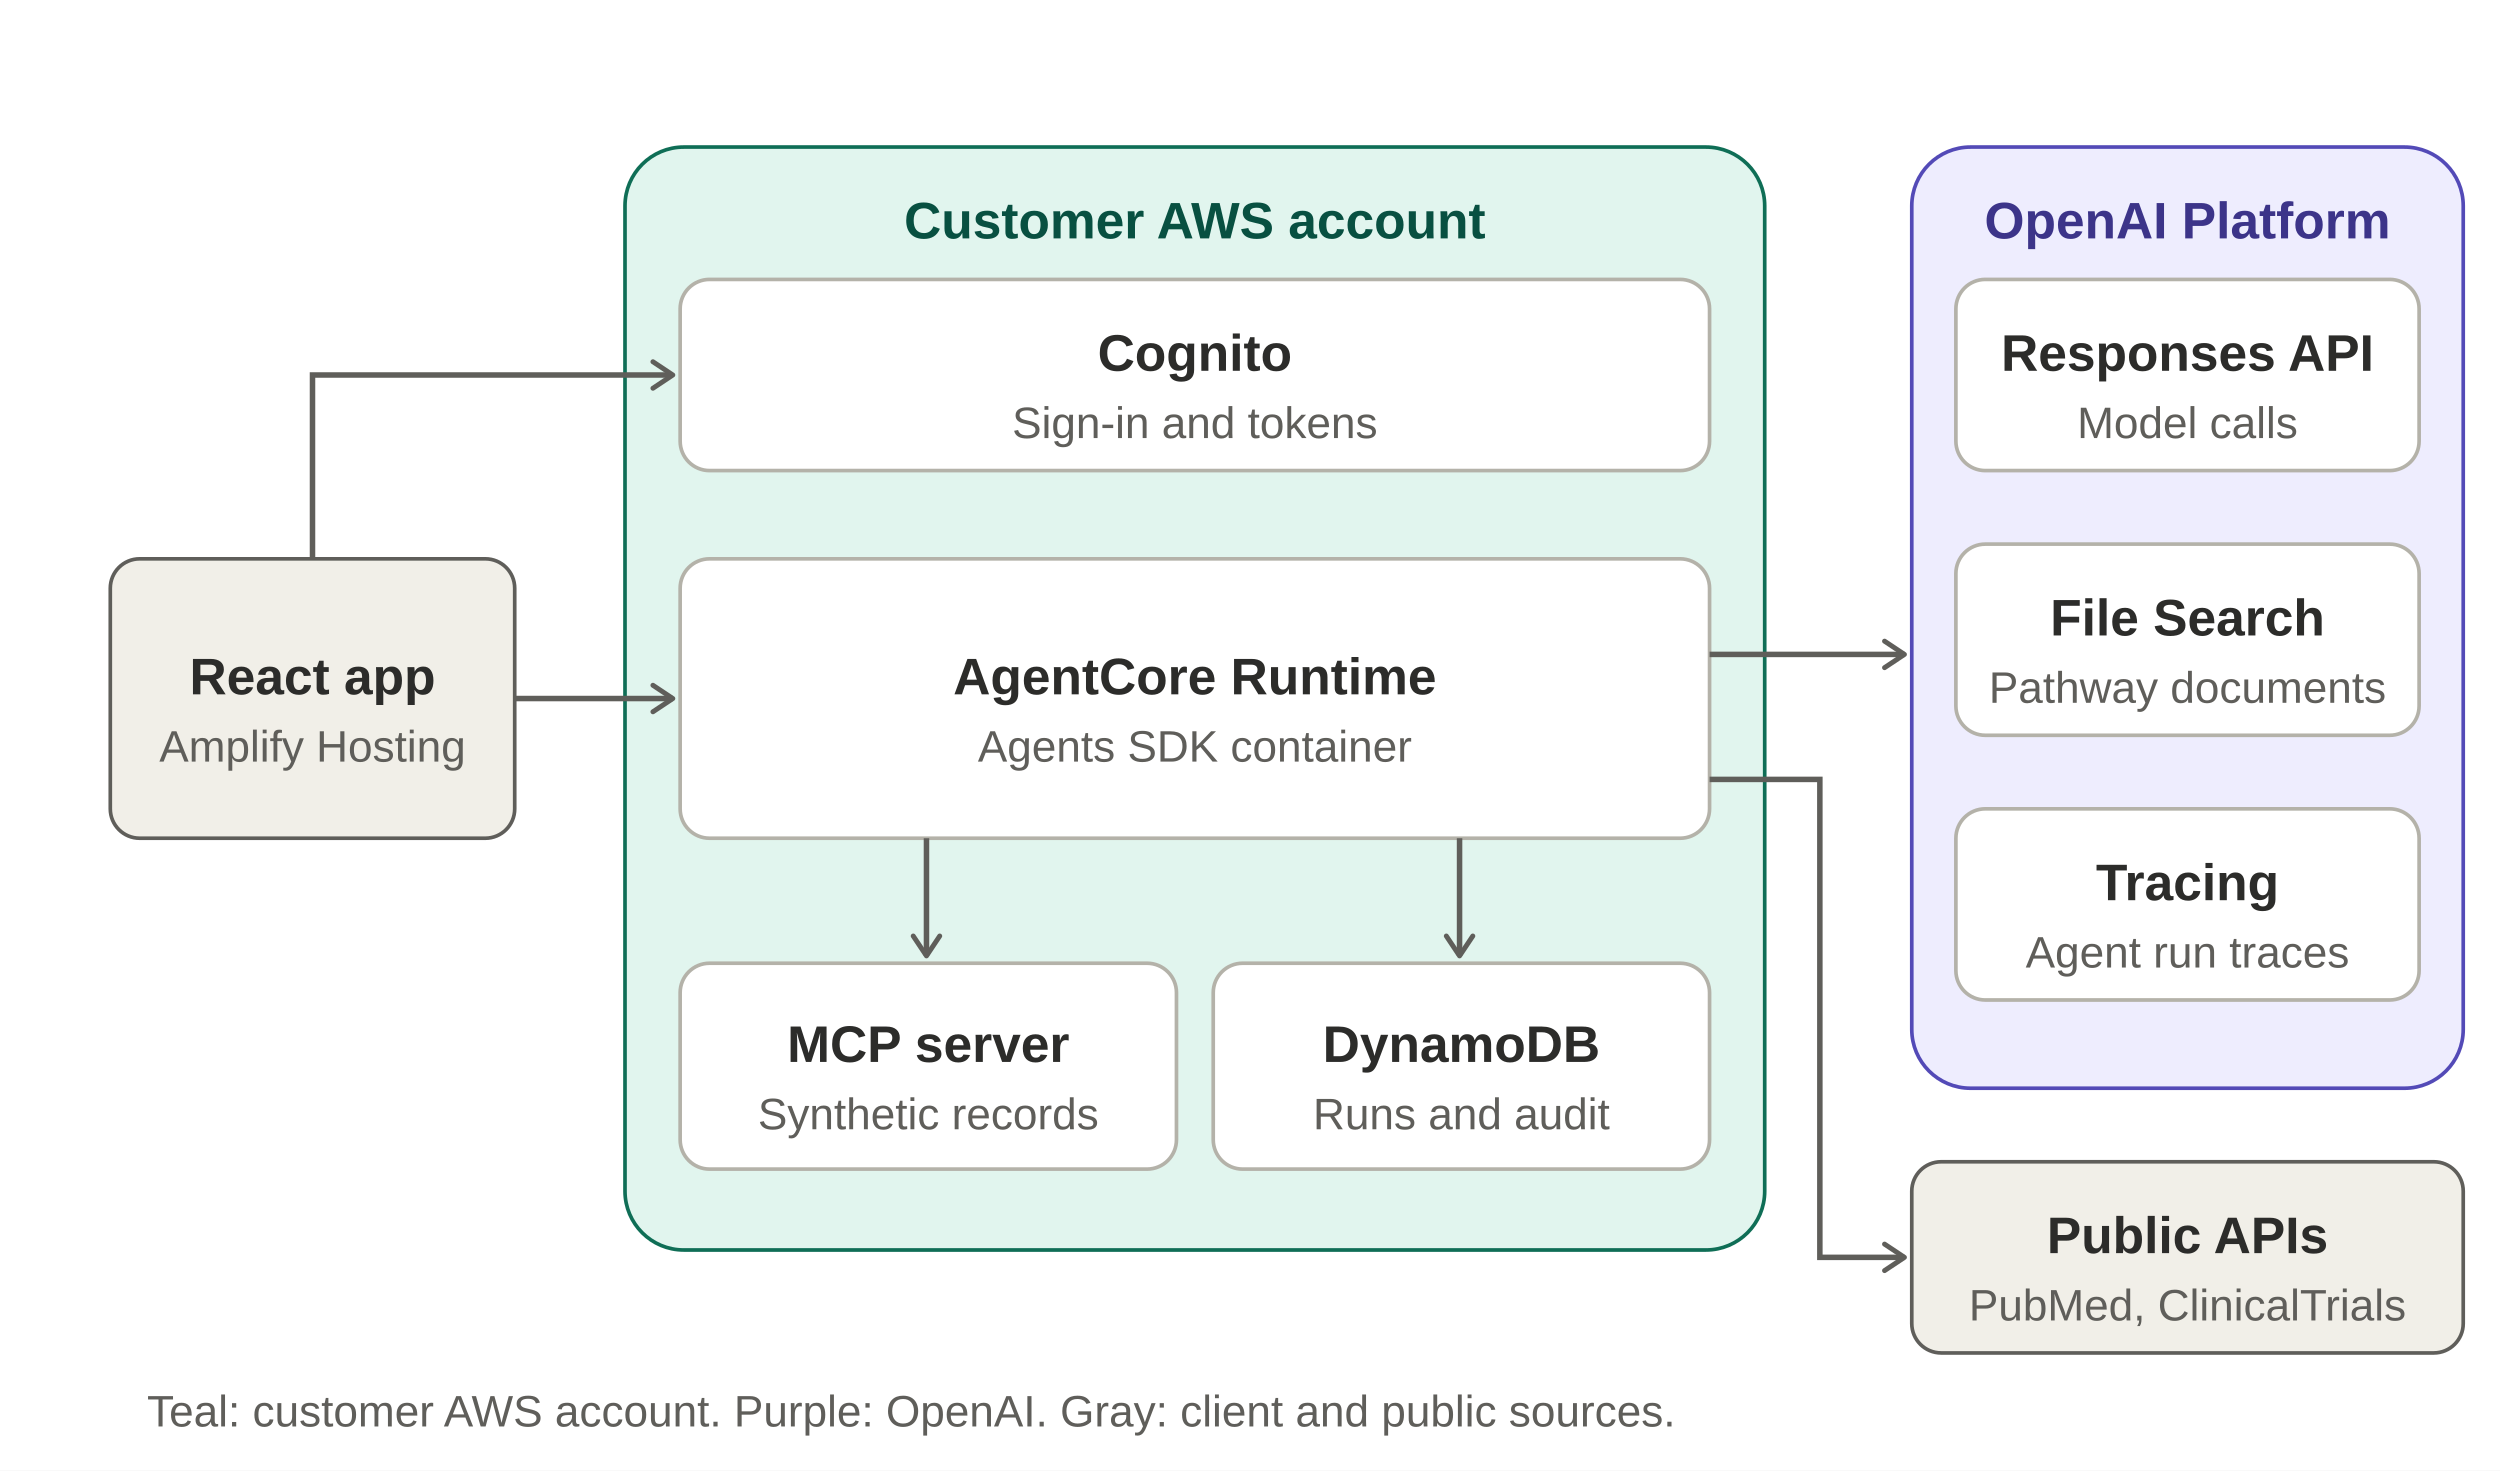
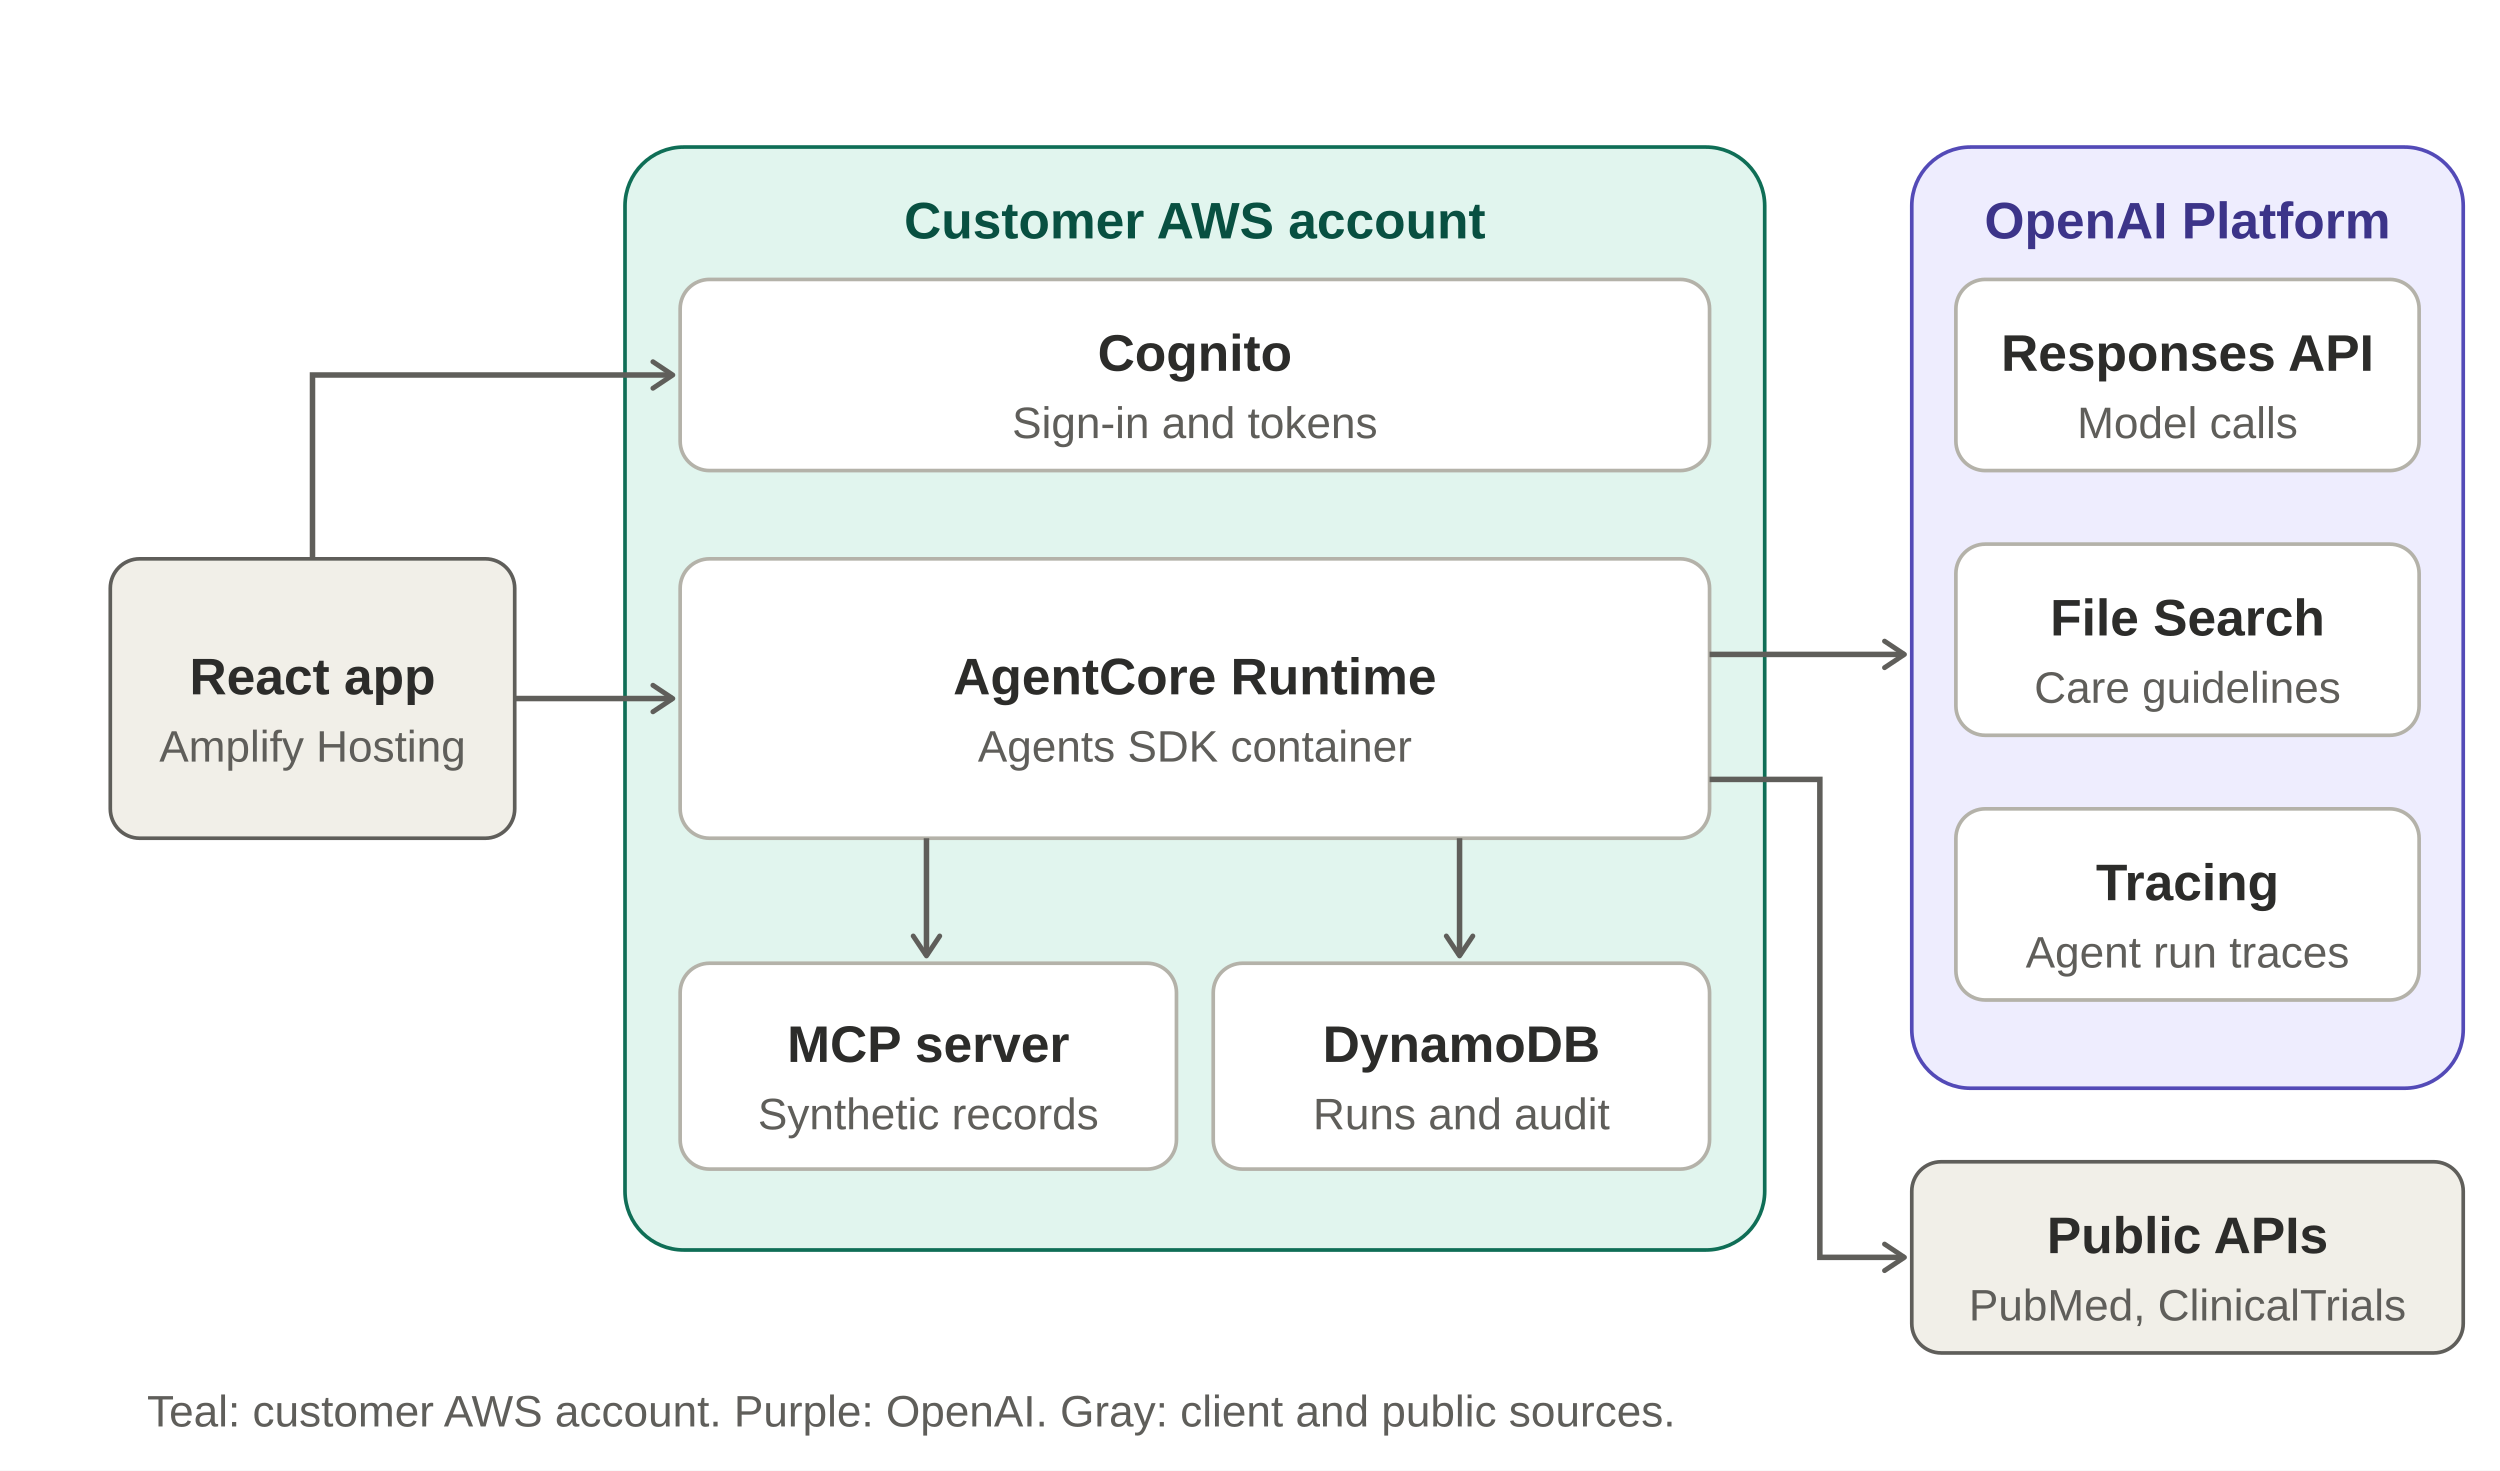
<svg xmlns="http://www.w3.org/2000/svg" viewBox="0 0 680 400" font-family="Arial, Helvetica, sans-serif">
  <defs>
    <marker id="a" viewBox="0 0 10 10" refX="8" refY="5" markerWidth="6" markerHeight="6" orient="auto-start-reverse">
      <path d="M2 1L8 5L2 9" fill="none" stroke="#5F5E5A" stroke-width="1.5" stroke-linecap="round" stroke-linejoin="round" />
    </marker>
  </defs>
  <rect width="680" height="400" fill="#FFFFFF" />
  <rect x="30" y="152" width="110" height="76" rx="8" fill="#F1EFE8" stroke="#5F5E5A" stroke-width="1" />
  <text x="85.0" y="184.0" text-anchor="middle" dominant-baseline="central" font-size="14" font-weight="700" fill="#2C2C2A">React app</text>
  <text x="85.0" y="203.0" text-anchor="middle" dominant-baseline="central" font-size="12" fill="#5F5E5A">Amplify Hosting</text>
  <rect x="170" y="40" width="310" height="300" rx="16" fill="#E1F5EE" stroke="#0F6E56" stroke-width="1" />
  <text x="325.0" y="60" text-anchor="middle" dominant-baseline="central" font-size="14" font-weight="700" fill="#085041">Customer AWS account</text>
  <rect x="185" y="76" width="280" height="52" rx="8" fill="#FFFFFF" stroke="#B4B2A9" stroke-width="1" />
  <text x="325.0" y="96.0" text-anchor="middle" dominant-baseline="central" font-size="14" font-weight="700" fill="#2C2C2A">Cognito</text>
  <text x="325.0" y="115.0" text-anchor="middle" dominant-baseline="central" font-size="12" fill="#5F5E5A">Sign-in and tokens</text>
  <rect x="185" y="152" width="280" height="76" rx="8" fill="#FFFFFF" stroke="#B4B2A9" stroke-width="1" />
  <text x="325.0" y="184.0" text-anchor="middle" dominant-baseline="central" font-size="14" font-weight="700" fill="#2C2C2A">AgentCore Runtime</text>
  <text x="325.0" y="203.0" text-anchor="middle" dominant-baseline="central" font-size="12" fill="#5F5E5A">Agents SDK container</text>
  <rect x="185" y="262" width="135" height="56" rx="8" fill="#FFFFFF" stroke="#B4B2A9" stroke-width="1" />
  <text x="252.5" y="284.0" text-anchor="middle" dominant-baseline="central" font-size="14" font-weight="700" fill="#2C2C2A">MCP server</text>
  <text x="252.5" y="303.0" text-anchor="middle" dominant-baseline="central" font-size="12" fill="#5F5E5A">Synthetic records</text>
  <rect x="330" y="262" width="135" height="56" rx="8" fill="#FFFFFF" stroke="#B4B2A9" stroke-width="1" />
  <text x="397.5" y="284.0" text-anchor="middle" dominant-baseline="central" font-size="14" font-weight="700" fill="#2C2C2A">DynamoDB</text>
  <text x="397.5" y="303.0" text-anchor="middle" dominant-baseline="central" font-size="12" fill="#5F5E5A">Runs and audit</text>
  <rect x="520" y="40" width="150" height="256" rx="16" fill="#EEEDFE" stroke="#534AB7" stroke-width="1" />
  <text x="595.0" y="60" text-anchor="middle" dominant-baseline="central" font-size="14" font-weight="700" fill="#3C3489">OpenAI Platform</text>
  <rect x="532" y="76" width="126" height="52" rx="8" fill="#FFFFFF" stroke="#B4B2A9" stroke-width="1" />
  <text x="595.0" y="96.0" text-anchor="middle" dominant-baseline="central" font-size="14" font-weight="700" fill="#2C2C2A">Responses API</text>
  <text x="595.0" y="115.0" text-anchor="middle" dominant-baseline="central" font-size="12" fill="#5F5E5A">Model calls</text>
  <rect x="532" y="148" width="126" height="52" rx="8" fill="#FFFFFF" stroke="#B4B2A9" stroke-width="1" />
  <text x="595.0" y="168.0" text-anchor="middle" dominant-baseline="central" font-size="14" font-weight="700" fill="#2C2C2A">File Search</text>
-   <text x="595.0" y="187.0" text-anchor="middle" dominant-baseline="central" font-size="12" fill="#5F5E5A">Pathway documents</text>
+   <text x="595.0" y="187.0" text-anchor="middle" dominant-baseline="central" font-size="12" fill="#5F5E5A">Care guidelines</text>
  <rect x="532" y="220" width="126" height="52" rx="8" fill="#FFFFFF" stroke="#B4B2A9" stroke-width="1" />
  <text x="595.0" y="240.0" text-anchor="middle" dominant-baseline="central" font-size="14" font-weight="700" fill="#2C2C2A">Tracing</text>
  <text x="595.0" y="259.0" text-anchor="middle" dominant-baseline="central" font-size="12" fill="#5F5E5A">Agent run traces</text>
  <rect x="520" y="316" width="150" height="52" rx="8" fill="#F1EFE8" stroke="#5F5E5A" stroke-width="1" />
  <text x="595.0" y="336.0" text-anchor="middle" dominant-baseline="central" font-size="14" font-weight="700" fill="#2C2C2A">Public APIs</text>
  <text x="595.0" y="355.0" text-anchor="middle" dominant-baseline="central" font-size="12" fill="#5F5E5A">PubMed, ClinicalTrials</text>
  <path d="M85 152 L85 102 L183 102" stroke="#5F5E5A" stroke-width="1.5" fill="none" marker-end="url(#a)" />
  <line x1="140" y1="190" x2="183" y2="190" stroke="#5F5E5A" stroke-width="1.5" fill="none" marker-end="url(#a)" />
  <line x1="465" y1="178" x2="518" y2="178" stroke="#5F5E5A" stroke-width="1.5" fill="none" marker-end="url(#a)" />
  <path d="M465 212 L495 212 L495 342 L518 342" stroke="#5F5E5A" stroke-width="1.5" fill="none" marker-end="url(#a)" />
  <line x1="252" y1="228" x2="252" y2="260" stroke="#5F5E5A" stroke-width="1.5" fill="none" marker-end="url(#a)" />
  <line x1="397" y1="228" x2="397" y2="260" stroke="#5F5E5A" stroke-width="1.5" fill="none" marker-end="url(#a)" />
  <text x="40" y="388" font-size="12" fill="#5F5E5A">Teal: customer AWS account. Purple: OpenAI. Gray: client and public sources.</text>
</svg>
